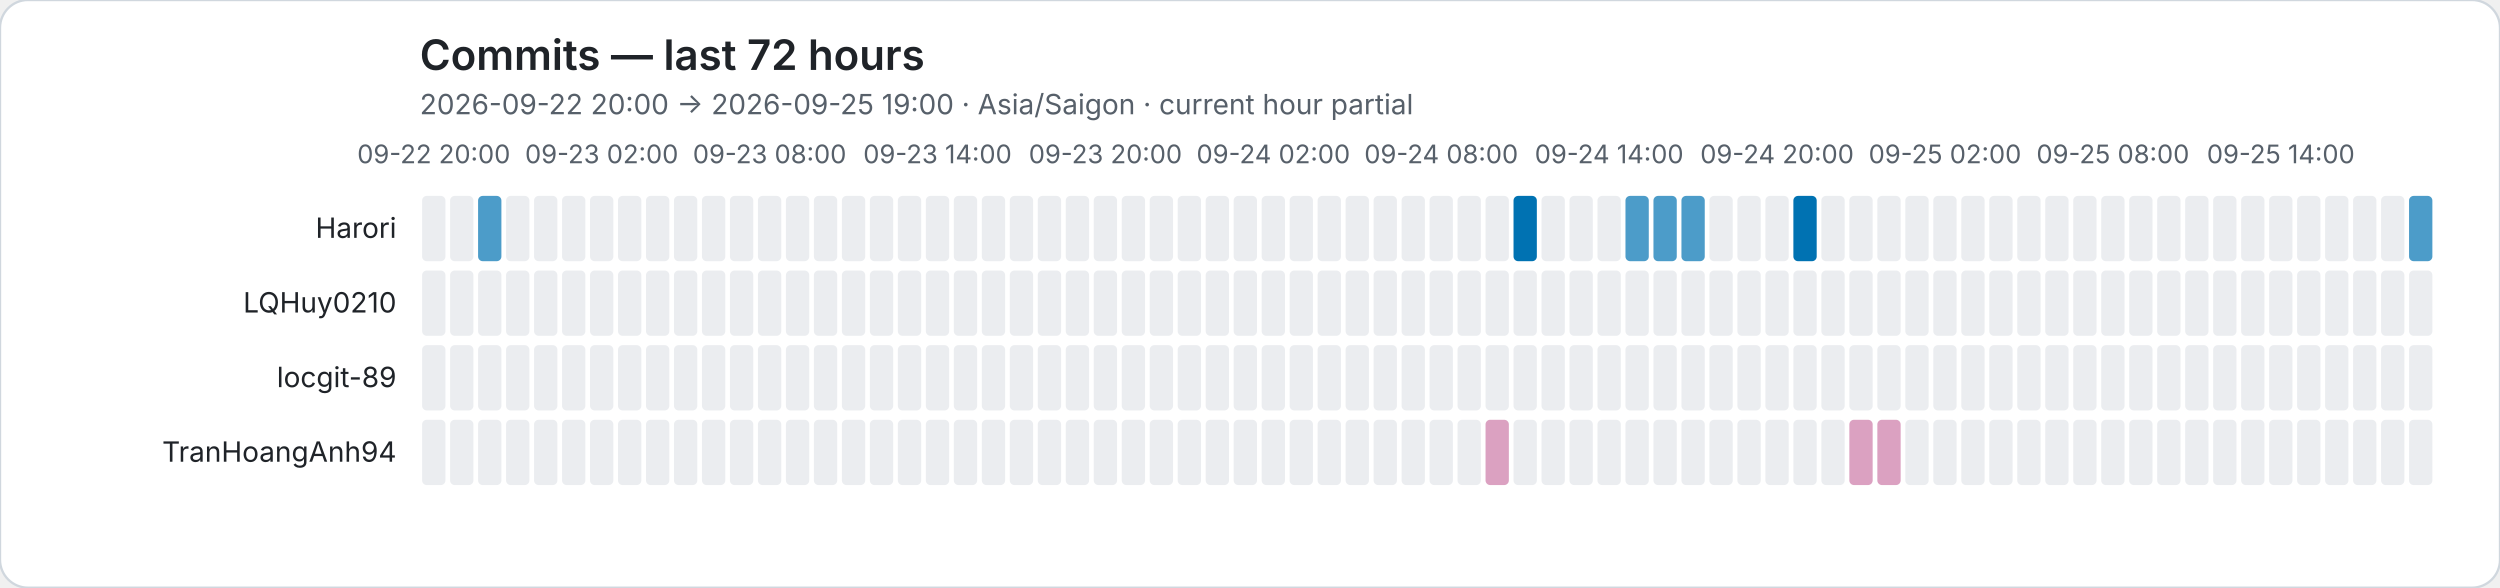
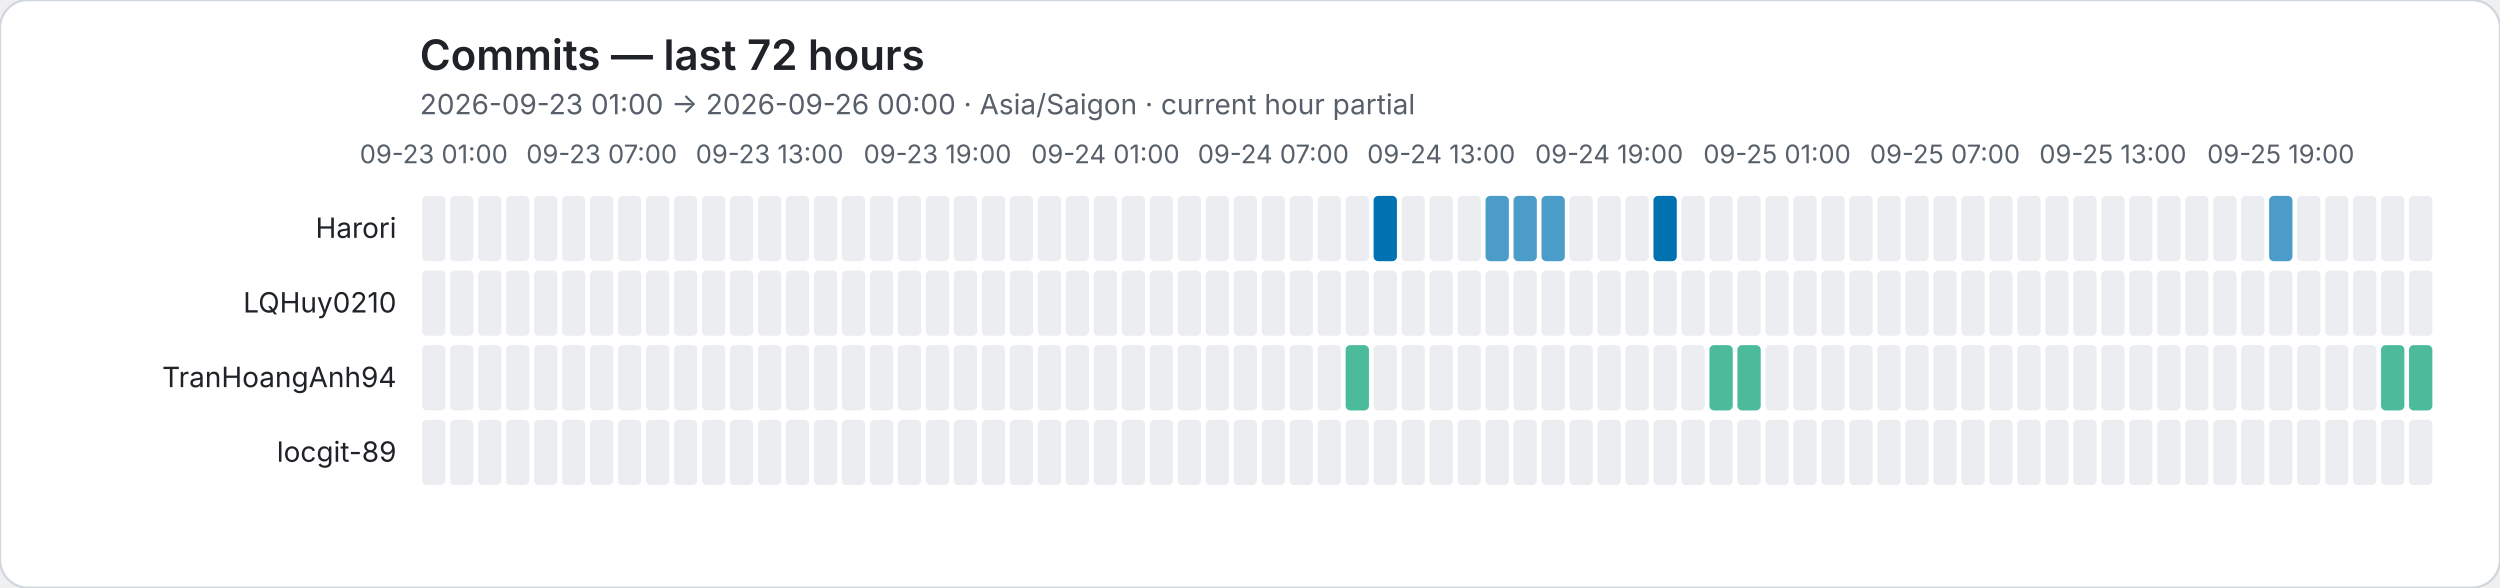
<svg xmlns="http://www.w3.org/2000/svg" role="img" viewBox="0 0 1072 252">
  <rect width="1072" height="252" rx="12" fill="#ffffff" stroke="#d0d7de" />
  <style>text{font-family:system-ui,-apple-system,BlinkMacSystemFont,"Segoe UI",sans-serif}.axis{fill:#57606a;font-size:11px}.heading{fill:#1f2328;font-size:18px;font-weight:600}.subheading{fill:#57606a;font-size:12px}.name{fill:#1f2328;font-size:12px}</style>
  <text class="heading" x="180" y="30">Commits — last 72 hours</text>
-   <text class="subheading" x="180" y="49">2026-09-22 20:00 → 2026-09-25 19:00 · Asia/Saigon · current hour partial</text>
-   <text class="axis" x="186" y="70" text-anchor="middle">09-22 20:00</text>
-   <text class="axis" x="258" y="70" text-anchor="middle">09-23 02:00</text>
-   <text class="axis" x="330" y="70" text-anchor="middle">09-23 08:00</text>
-   <text class="axis" x="402" y="70" text-anchor="middle">09-23 14:00</text>
-   <text class="axis" x="474" y="70" text-anchor="middle">09-23 20:00</text>
-   <text class="axis" x="546" y="70" text-anchor="middle">09-24 02:00</text>
-   <text class="axis" x="618" y="70" text-anchor="middle">09-24 08:00</text>
-   <text class="axis" x="690" y="70" text-anchor="middle">09-24 14:00</text>
-   <text class="axis" x="762" y="70" text-anchor="middle">09-24 20:00</text>
-   <text class="axis" x="834" y="70" text-anchor="middle">09-25 02:00</text>
-   <text class="axis" x="906" y="70" text-anchor="middle">09-25 08:00</text>
-   <text class="axis" x="978" y="70" text-anchor="middle">09-25 14:00</text>
+   <text class="subheading" x="180" y="49">2026-09-23 01:00 → 2026-09-26 00:00 · Asia/Saigon · current hour partial</text>
+   <text class="axis" x="186" y="70" text-anchor="middle">09-23 01:00</text>
+   <text class="axis" x="258" y="70" text-anchor="middle">09-23 07:00</text>
+   <text class="axis" x="330" y="70" text-anchor="middle">09-23 13:00</text>
+   <text class="axis" x="402" y="70" text-anchor="middle">09-23 19:00</text>
+   <text class="axis" x="474" y="70" text-anchor="middle">09-24 01:00</text>
+   <text class="axis" x="546" y="70" text-anchor="middle">09-24 07:00</text>
+   <text class="axis" x="618" y="70" text-anchor="middle">09-24 13:00</text>
+   <text class="axis" x="690" y="70" text-anchor="middle">09-24 19:00</text>
+   <text class="axis" x="762" y="70" text-anchor="middle">09-25 01:00</text>
+   <text class="axis" x="834" y="70" text-anchor="middle">09-25 07:00</text>
+   <text class="axis" x="906" y="70" text-anchor="middle">09-25 13:00</text>
+   <text class="axis" x="978" y="70" text-anchor="middle">09-25 19:00</text>
  <text class="name" x="170" y="102" text-anchor="end">Harori</text>
  <rect data-hour="0" x="181" y="84" width="10" height="28" rx="2" fill="#ebedf0" />
  <rect data-hour="1" x="193" y="84" width="10" height="28" rx="2" fill="#ebedf0" />
-   <rect data-hour="2" x="205" y="84" width="10" height="28" rx="2" fill="rgba(0, 114, 178, 0.70)" />
+   <rect data-hour="2" x="205" y="84" width="10" height="28" rx="2" fill="#ebedf0" />
  <rect data-hour="3" x="217" y="84" width="10" height="28" rx="2" fill="#ebedf0" />
  <rect data-hour="4" x="229" y="84" width="10" height="28" rx="2" fill="#ebedf0" />
  <rect data-hour="5" x="241" y="84" width="10" height="28" rx="2" fill="#ebedf0" />
  <rect data-hour="6" x="253" y="84" width="10" height="28" rx="2" fill="#ebedf0" />
  <rect data-hour="7" x="265" y="84" width="10" height="28" rx="2" fill="#ebedf0" />
  <rect data-hour="8" x="277" y="84" width="10" height="28" rx="2" fill="#ebedf0" />
  <rect data-hour="9" x="289" y="84" width="10" height="28" rx="2" fill="#ebedf0" />
  <rect data-hour="10" x="301" y="84" width="10" height="28" rx="2" fill="#ebedf0" />
  <rect data-hour="11" x="313" y="84" width="10" height="28" rx="2" fill="#ebedf0" />
  <rect data-hour="12" x="325" y="84" width="10" height="28" rx="2" fill="#ebedf0" />
  <rect data-hour="13" x="337" y="84" width="10" height="28" rx="2" fill="#ebedf0" />
  <rect data-hour="14" x="349" y="84" width="10" height="28" rx="2" fill="#ebedf0" />
  <rect data-hour="15" x="361" y="84" width="10" height="28" rx="2" fill="#ebedf0" />
  <rect data-hour="16" x="373" y="84" width="10" height="28" rx="2" fill="#ebedf0" />
  <rect data-hour="17" x="385" y="84" width="10" height="28" rx="2" fill="#ebedf0" />
  <rect data-hour="18" x="397" y="84" width="10" height="28" rx="2" fill="#ebedf0" />
  <rect data-hour="19" x="409" y="84" width="10" height="28" rx="2" fill="#ebedf0" />
  <rect data-hour="20" x="421" y="84" width="10" height="28" rx="2" fill="#ebedf0" />
  <rect data-hour="21" x="433" y="84" width="10" height="28" rx="2" fill="#ebedf0" />
  <rect data-hour="22" x="445" y="84" width="10" height="28" rx="2" fill="#ebedf0" />
  <rect data-hour="23" x="457" y="84" width="10" height="28" rx="2" fill="#ebedf0" />
  <rect data-hour="24" x="469" y="84" width="10" height="28" rx="2" fill="#ebedf0" />
  <rect data-hour="25" x="481" y="84" width="10" height="28" rx="2" fill="#ebedf0" />
  <rect data-hour="26" x="493" y="84" width="10" height="28" rx="2" fill="#ebedf0" />
  <rect data-hour="27" x="505" y="84" width="10" height="28" rx="2" fill="#ebedf0" />
  <rect data-hour="28" x="517" y="84" width="10" height="28" rx="2" fill="#ebedf0" />
  <rect data-hour="29" x="529" y="84" width="10" height="28" rx="2" fill="#ebedf0" />
  <rect data-hour="30" x="541" y="84" width="10" height="28" rx="2" fill="#ebedf0" />
  <rect data-hour="31" x="553" y="84" width="10" height="28" rx="2" fill="#ebedf0" />
  <rect data-hour="32" x="565" y="84" width="10" height="28" rx="2" fill="#ebedf0" />
  <rect data-hour="33" x="577" y="84" width="10" height="28" rx="2" fill="#ebedf0" />
-   <rect data-hour="34" x="589" y="84" width="10" height="28" rx="2" fill="#ebedf0" />
+   <rect data-hour="34" x="589" y="84" width="10" height="28" rx="2" fill="rgba(0, 114, 178, 1.00)" />
  <rect data-hour="35" x="601" y="84" width="10" height="28" rx="2" fill="#ebedf0" />
  <rect data-hour="36" x="613" y="84" width="10" height="28" rx="2" fill="#ebedf0" />
  <rect data-hour="37" x="625" y="84" width="10" height="28" rx="2" fill="#ebedf0" />
-   <rect data-hour="38" x="637" y="84" width="10" height="28" rx="2" fill="#ebedf0" />
-   <rect data-hour="39" x="649" y="84" width="10" height="28" rx="2" fill="rgba(0, 114, 178, 1.00)" />
-   <rect data-hour="40" x="661" y="84" width="10" height="28" rx="2" fill="#ebedf0" />
+   <rect data-hour="38" x="637" y="84" width="10" height="28" rx="2" fill="rgba(0, 114, 178, 0.70)" />
+   <rect data-hour="39" x="649" y="84" width="10" height="28" rx="2" fill="rgba(0, 114, 178, 0.70)" />
+   <rect data-hour="40" x="661" y="84" width="10" height="28" rx="2" fill="rgba(0, 114, 178, 0.70)" />
  <rect data-hour="41" x="673" y="84" width="10" height="28" rx="2" fill="#ebedf0" />
  <rect data-hour="42" x="685" y="84" width="10" height="28" rx="2" fill="#ebedf0" />
-   <rect data-hour="43" x="697" y="84" width="10" height="28" rx="2" fill="rgba(0, 114, 178, 0.70)" />
-   <rect data-hour="44" x="709" y="84" width="10" height="28" rx="2" fill="rgba(0, 114, 178, 0.70)" />
-   <rect data-hour="45" x="721" y="84" width="10" height="28" rx="2" fill="rgba(0, 114, 178, 0.70)" />
+   <rect data-hour="43" x="697" y="84" width="10" height="28" rx="2" fill="#ebedf0" />
+   <rect data-hour="44" x="709" y="84" width="10" height="28" rx="2" fill="rgba(0, 114, 178, 1.00)" />
+   <rect data-hour="45" x="721" y="84" width="10" height="28" rx="2" fill="#ebedf0" />
  <rect data-hour="46" x="733" y="84" width="10" height="28" rx="2" fill="#ebedf0" />
  <rect data-hour="47" x="745" y="84" width="10" height="28" rx="2" fill="#ebedf0" />
  <rect data-hour="48" x="757" y="84" width="10" height="28" rx="2" fill="#ebedf0" />
-   <rect data-hour="49" x="769" y="84" width="10" height="28" rx="2" fill="rgba(0, 114, 178, 1.00)" />
+   <rect data-hour="49" x="769" y="84" width="10" height="28" rx="2" fill="#ebedf0" />
  <rect data-hour="50" x="781" y="84" width="10" height="28" rx="2" fill="#ebedf0" />
  <rect data-hour="51" x="793" y="84" width="10" height="28" rx="2" fill="#ebedf0" />
  <rect data-hour="52" x="805" y="84" width="10" height="28" rx="2" fill="#ebedf0" />
  <rect data-hour="53" x="817" y="84" width="10" height="28" rx="2" fill="#ebedf0" />
  <rect data-hour="54" x="829" y="84" width="10" height="28" rx="2" fill="#ebedf0" />
  <rect data-hour="55" x="841" y="84" width="10" height="28" rx="2" fill="#ebedf0" />
  <rect data-hour="56" x="853" y="84" width="10" height="28" rx="2" fill="#ebedf0" />
  <rect data-hour="57" x="865" y="84" width="10" height="28" rx="2" fill="#ebedf0" />
  <rect data-hour="58" x="877" y="84" width="10" height="28" rx="2" fill="#ebedf0" />
  <rect data-hour="59" x="889" y="84" width="10" height="28" rx="2" fill="#ebedf0" />
  <rect data-hour="60" x="901" y="84" width="10" height="28" rx="2" fill="#ebedf0" />
  <rect data-hour="61" x="913" y="84" width="10" height="28" rx="2" fill="#ebedf0" />
  <rect data-hour="62" x="925" y="84" width="10" height="28" rx="2" fill="#ebedf0" />
  <rect data-hour="63" x="937" y="84" width="10" height="28" rx="2" fill="#ebedf0" />
  <rect data-hour="64" x="949" y="84" width="10" height="28" rx="2" fill="#ebedf0" />
  <rect data-hour="65" x="961" y="84" width="10" height="28" rx="2" fill="#ebedf0" />
-   <rect data-hour="66" x="973" y="84" width="10" height="28" rx="2" fill="#ebedf0" />
+   <rect data-hour="66" x="973" y="84" width="10" height="28" rx="2" fill="rgba(0, 114, 178, 0.70)" />
  <rect data-hour="67" x="985" y="84" width="10" height="28" rx="2" fill="#ebedf0" />
  <rect data-hour="68" x="997" y="84" width="10" height="28" rx="2" fill="#ebedf0" />
  <rect data-hour="69" x="1009" y="84" width="10" height="28" rx="2" fill="#ebedf0" />
  <rect data-hour="70" x="1021" y="84" width="10" height="28" rx="2" fill="#ebedf0" />
-   <rect data-hour="71" x="1033" y="84" width="10" height="28" rx="2" fill="rgba(0, 114, 178, 0.70)" />
+   <rect data-hour="71" x="1033" y="84" width="10" height="28" rx="2" fill="#ebedf0" />
  <text class="name" x="170" y="134" text-anchor="end">LQHuy0210</text>
  <rect data-hour="0" x="181" y="116" width="10" height="28" rx="2" fill="#ebedf0" />
  <rect data-hour="1" x="193" y="116" width="10" height="28" rx="2" fill="#ebedf0" />
  <rect data-hour="2" x="205" y="116" width="10" height="28" rx="2" fill="#ebedf0" />
  <rect data-hour="3" x="217" y="116" width="10" height="28" rx="2" fill="#ebedf0" />
  <rect data-hour="4" x="229" y="116" width="10" height="28" rx="2" fill="#ebedf0" />
  <rect data-hour="5" x="241" y="116" width="10" height="28" rx="2" fill="#ebedf0" />
  <rect data-hour="6" x="253" y="116" width="10" height="28" rx="2" fill="#ebedf0" />
  <rect data-hour="7" x="265" y="116" width="10" height="28" rx="2" fill="#ebedf0" />
  <rect data-hour="8" x="277" y="116" width="10" height="28" rx="2" fill="#ebedf0" />
  <rect data-hour="9" x="289" y="116" width="10" height="28" rx="2" fill="#ebedf0" />
  <rect data-hour="10" x="301" y="116" width="10" height="28" rx="2" fill="#ebedf0" />
  <rect data-hour="11" x="313" y="116" width="10" height="28" rx="2" fill="#ebedf0" />
  <rect data-hour="12" x="325" y="116" width="10" height="28" rx="2" fill="#ebedf0" />
  <rect data-hour="13" x="337" y="116" width="10" height="28" rx="2" fill="#ebedf0" />
  <rect data-hour="14" x="349" y="116" width="10" height="28" rx="2" fill="#ebedf0" />
  <rect data-hour="15" x="361" y="116" width="10" height="28" rx="2" fill="#ebedf0" />
  <rect data-hour="16" x="373" y="116" width="10" height="28" rx="2" fill="#ebedf0" />
  <rect data-hour="17" x="385" y="116" width="10" height="28" rx="2" fill="#ebedf0" />
  <rect data-hour="18" x="397" y="116" width="10" height="28" rx="2" fill="#ebedf0" />
  <rect data-hour="19" x="409" y="116" width="10" height="28" rx="2" fill="#ebedf0" />
  <rect data-hour="20" x="421" y="116" width="10" height="28" rx="2" fill="#ebedf0" />
  <rect data-hour="21" x="433" y="116" width="10" height="28" rx="2" fill="#ebedf0" />
  <rect data-hour="22" x="445" y="116" width="10" height="28" rx="2" fill="#ebedf0" />
  <rect data-hour="23" x="457" y="116" width="10" height="28" rx="2" fill="#ebedf0" />
  <rect data-hour="24" x="469" y="116" width="10" height="28" rx="2" fill="#ebedf0" />
  <rect data-hour="25" x="481" y="116" width="10" height="28" rx="2" fill="#ebedf0" />
  <rect data-hour="26" x="493" y="116" width="10" height="28" rx="2" fill="#ebedf0" />
  <rect data-hour="27" x="505" y="116" width="10" height="28" rx="2" fill="#ebedf0" />
  <rect data-hour="28" x="517" y="116" width="10" height="28" rx="2" fill="#ebedf0" />
  <rect data-hour="29" x="529" y="116" width="10" height="28" rx="2" fill="#ebedf0" />
  <rect data-hour="30" x="541" y="116" width="10" height="28" rx="2" fill="#ebedf0" />
  <rect data-hour="31" x="553" y="116" width="10" height="28" rx="2" fill="#ebedf0" />
  <rect data-hour="32" x="565" y="116" width="10" height="28" rx="2" fill="#ebedf0" />
  <rect data-hour="33" x="577" y="116" width="10" height="28" rx="2" fill="#ebedf0" />
  <rect data-hour="34" x="589" y="116" width="10" height="28" rx="2" fill="#ebedf0" />
  <rect data-hour="35" x="601" y="116" width="10" height="28" rx="2" fill="#ebedf0" />
  <rect data-hour="36" x="613" y="116" width="10" height="28" rx="2" fill="#ebedf0" />
  <rect data-hour="37" x="625" y="116" width="10" height="28" rx="2" fill="#ebedf0" />
  <rect data-hour="38" x="637" y="116" width="10" height="28" rx="2" fill="#ebedf0" />
  <rect data-hour="39" x="649" y="116" width="10" height="28" rx="2" fill="#ebedf0" />
  <rect data-hour="40" x="661" y="116" width="10" height="28" rx="2" fill="#ebedf0" />
  <rect data-hour="41" x="673" y="116" width="10" height="28" rx="2" fill="#ebedf0" />
  <rect data-hour="42" x="685" y="116" width="10" height="28" rx="2" fill="#ebedf0" />
  <rect data-hour="43" x="697" y="116" width="10" height="28" rx="2" fill="#ebedf0" />
  <rect data-hour="44" x="709" y="116" width="10" height="28" rx="2" fill="#ebedf0" />
  <rect data-hour="45" x="721" y="116" width="10" height="28" rx="2" fill="#ebedf0" />
  <rect data-hour="46" x="733" y="116" width="10" height="28" rx="2" fill="#ebedf0" />
  <rect data-hour="47" x="745" y="116" width="10" height="28" rx="2" fill="#ebedf0" />
  <rect data-hour="48" x="757" y="116" width="10" height="28" rx="2" fill="#ebedf0" />
  <rect data-hour="49" x="769" y="116" width="10" height="28" rx="2" fill="#ebedf0" />
  <rect data-hour="50" x="781" y="116" width="10" height="28" rx="2" fill="#ebedf0" />
  <rect data-hour="51" x="793" y="116" width="10" height="28" rx="2" fill="#ebedf0" />
  <rect data-hour="52" x="805" y="116" width="10" height="28" rx="2" fill="#ebedf0" />
  <rect data-hour="53" x="817" y="116" width="10" height="28" rx="2" fill="#ebedf0" />
  <rect data-hour="54" x="829" y="116" width="10" height="28" rx="2" fill="#ebedf0" />
  <rect data-hour="55" x="841" y="116" width="10" height="28" rx="2" fill="#ebedf0" />
  <rect data-hour="56" x="853" y="116" width="10" height="28" rx="2" fill="#ebedf0" />
  <rect data-hour="57" x="865" y="116" width="10" height="28" rx="2" fill="#ebedf0" />
  <rect data-hour="58" x="877" y="116" width="10" height="28" rx="2" fill="#ebedf0" />
  <rect data-hour="59" x="889" y="116" width="10" height="28" rx="2" fill="#ebedf0" />
  <rect data-hour="60" x="901" y="116" width="10" height="28" rx="2" fill="#ebedf0" />
  <rect data-hour="61" x="913" y="116" width="10" height="28" rx="2" fill="#ebedf0" />
  <rect data-hour="62" x="925" y="116" width="10" height="28" rx="2" fill="#ebedf0" />
  <rect data-hour="63" x="937" y="116" width="10" height="28" rx="2" fill="#ebedf0" />
  <rect data-hour="64" x="949" y="116" width="10" height="28" rx="2" fill="#ebedf0" />
  <rect data-hour="65" x="961" y="116" width="10" height="28" rx="2" fill="#ebedf0" />
  <rect data-hour="66" x="973" y="116" width="10" height="28" rx="2" fill="#ebedf0" />
  <rect data-hour="67" x="985" y="116" width="10" height="28" rx="2" fill="#ebedf0" />
  <rect data-hour="68" x="997" y="116" width="10" height="28" rx="2" fill="#ebedf0" />
  <rect data-hour="69" x="1009" y="116" width="10" height="28" rx="2" fill="#ebedf0" />
  <rect data-hour="70" x="1021" y="116" width="10" height="28" rx="2" fill="#ebedf0" />
  <rect data-hour="71" x="1033" y="116" width="10" height="28" rx="2" fill="#ebedf0" />
-   <text class="name" x="170" y="166" text-anchor="end">locgit-89</text>
+   <text class="name" x="170" y="166" text-anchor="end">TranHoangAnh94</text>
  <rect data-hour="0" x="181" y="148" width="10" height="28" rx="2" fill="#ebedf0" />
  <rect data-hour="1" x="193" y="148" width="10" height="28" rx="2" fill="#ebedf0" />
  <rect data-hour="2" x="205" y="148" width="10" height="28" rx="2" fill="#ebedf0" />
  <rect data-hour="3" x="217" y="148" width="10" height="28" rx="2" fill="#ebedf0" />
  <rect data-hour="4" x="229" y="148" width="10" height="28" rx="2" fill="#ebedf0" />
  <rect data-hour="5" x="241" y="148" width="10" height="28" rx="2" fill="#ebedf0" />
  <rect data-hour="6" x="253" y="148" width="10" height="28" rx="2" fill="#ebedf0" />
  <rect data-hour="7" x="265" y="148" width="10" height="28" rx="2" fill="#ebedf0" />
  <rect data-hour="8" x="277" y="148" width="10" height="28" rx="2" fill="#ebedf0" />
  <rect data-hour="9" x="289" y="148" width="10" height="28" rx="2" fill="#ebedf0" />
  <rect data-hour="10" x="301" y="148" width="10" height="28" rx="2" fill="#ebedf0" />
  <rect data-hour="11" x="313" y="148" width="10" height="28" rx="2" fill="#ebedf0" />
  <rect data-hour="12" x="325" y="148" width="10" height="28" rx="2" fill="#ebedf0" />
  <rect data-hour="13" x="337" y="148" width="10" height="28" rx="2" fill="#ebedf0" />
  <rect data-hour="14" x="349" y="148" width="10" height="28" rx="2" fill="#ebedf0" />
  <rect data-hour="15" x="361" y="148" width="10" height="28" rx="2" fill="#ebedf0" />
  <rect data-hour="16" x="373" y="148" width="10" height="28" rx="2" fill="#ebedf0" />
  <rect data-hour="17" x="385" y="148" width="10" height="28" rx="2" fill="#ebedf0" />
  <rect data-hour="18" x="397" y="148" width="10" height="28" rx="2" fill="#ebedf0" />
  <rect data-hour="19" x="409" y="148" width="10" height="28" rx="2" fill="#ebedf0" />
  <rect data-hour="20" x="421" y="148" width="10" height="28" rx="2" fill="#ebedf0" />
  <rect data-hour="21" x="433" y="148" width="10" height="28" rx="2" fill="#ebedf0" />
  <rect data-hour="22" x="445" y="148" width="10" height="28" rx="2" fill="#ebedf0" />
  <rect data-hour="23" x="457" y="148" width="10" height="28" rx="2" fill="#ebedf0" />
  <rect data-hour="24" x="469" y="148" width="10" height="28" rx="2" fill="#ebedf0" />
  <rect data-hour="25" x="481" y="148" width="10" height="28" rx="2" fill="#ebedf0" />
  <rect data-hour="26" x="493" y="148" width="10" height="28" rx="2" fill="#ebedf0" />
  <rect data-hour="27" x="505" y="148" width="10" height="28" rx="2" fill="#ebedf0" />
  <rect data-hour="28" x="517" y="148" width="10" height="28" rx="2" fill="#ebedf0" />
  <rect data-hour="29" x="529" y="148" width="10" height="28" rx="2" fill="#ebedf0" />
  <rect data-hour="30" x="541" y="148" width="10" height="28" rx="2" fill="#ebedf0" />
  <rect data-hour="31" x="553" y="148" width="10" height="28" rx="2" fill="#ebedf0" />
  <rect data-hour="32" x="565" y="148" width="10" height="28" rx="2" fill="#ebedf0" />
-   <rect data-hour="33" x="577" y="148" width="10" height="28" rx="2" fill="#ebedf0" />
+   <rect data-hour="33" x="577" y="148" width="10" height="28" rx="2" fill="rgba(0, 158, 115, 0.70)" />
  <rect data-hour="34" x="589" y="148" width="10" height="28" rx="2" fill="#ebedf0" />
  <rect data-hour="35" x="601" y="148" width="10" height="28" rx="2" fill="#ebedf0" />
  <rect data-hour="36" x="613" y="148" width="10" height="28" rx="2" fill="#ebedf0" />
  <rect data-hour="37" x="625" y="148" width="10" height="28" rx="2" fill="#ebedf0" />
  <rect data-hour="38" x="637" y="148" width="10" height="28" rx="2" fill="#ebedf0" />
  <rect data-hour="39" x="649" y="148" width="10" height="28" rx="2" fill="#ebedf0" />
  <rect data-hour="40" x="661" y="148" width="10" height="28" rx="2" fill="#ebedf0" />
  <rect data-hour="41" x="673" y="148" width="10" height="28" rx="2" fill="#ebedf0" />
  <rect data-hour="42" x="685" y="148" width="10" height="28" rx="2" fill="#ebedf0" />
  <rect data-hour="43" x="697" y="148" width="10" height="28" rx="2" fill="#ebedf0" />
  <rect data-hour="44" x="709" y="148" width="10" height="28" rx="2" fill="#ebedf0" />
  <rect data-hour="45" x="721" y="148" width="10" height="28" rx="2" fill="#ebedf0" />
-   <rect data-hour="46" x="733" y="148" width="10" height="28" rx="2" fill="#ebedf0" />
-   <rect data-hour="47" x="745" y="148" width="10" height="28" rx="2" fill="#ebedf0" />
+   <rect data-hour="46" x="733" y="148" width="10" height="28" rx="2" fill="rgba(0, 158, 115, 0.70)" />
+   <rect data-hour="47" x="745" y="148" width="10" height="28" rx="2" fill="rgba(0, 158, 115, 0.70)" />
  <rect data-hour="48" x="757" y="148" width="10" height="28" rx="2" fill="#ebedf0" />
  <rect data-hour="49" x="769" y="148" width="10" height="28" rx="2" fill="#ebedf0" />
  <rect data-hour="50" x="781" y="148" width="10" height="28" rx="2" fill="#ebedf0" />
  <rect data-hour="51" x="793" y="148" width="10" height="28" rx="2" fill="#ebedf0" />
  <rect data-hour="52" x="805" y="148" width="10" height="28" rx="2" fill="#ebedf0" />
  <rect data-hour="53" x="817" y="148" width="10" height="28" rx="2" fill="#ebedf0" />
  <rect data-hour="54" x="829" y="148" width="10" height="28" rx="2" fill="#ebedf0" />
  <rect data-hour="55" x="841" y="148" width="10" height="28" rx="2" fill="#ebedf0" />
  <rect data-hour="56" x="853" y="148" width="10" height="28" rx="2" fill="#ebedf0" />
  <rect data-hour="57" x="865" y="148" width="10" height="28" rx="2" fill="#ebedf0" />
  <rect data-hour="58" x="877" y="148" width="10" height="28" rx="2" fill="#ebedf0" />
  <rect data-hour="59" x="889" y="148" width="10" height="28" rx="2" fill="#ebedf0" />
  <rect data-hour="60" x="901" y="148" width="10" height="28" rx="2" fill="#ebedf0" />
  <rect data-hour="61" x="913" y="148" width="10" height="28" rx="2" fill="#ebedf0" />
  <rect data-hour="62" x="925" y="148" width="10" height="28" rx="2" fill="#ebedf0" />
  <rect data-hour="63" x="937" y="148" width="10" height="28" rx="2" fill="#ebedf0" />
  <rect data-hour="64" x="949" y="148" width="10" height="28" rx="2" fill="#ebedf0" />
  <rect data-hour="65" x="961" y="148" width="10" height="28" rx="2" fill="#ebedf0" />
  <rect data-hour="66" x="973" y="148" width="10" height="28" rx="2" fill="#ebedf0" />
  <rect data-hour="67" x="985" y="148" width="10" height="28" rx="2" fill="#ebedf0" />
  <rect data-hour="68" x="997" y="148" width="10" height="28" rx="2" fill="#ebedf0" />
  <rect data-hour="69" x="1009" y="148" width="10" height="28" rx="2" fill="#ebedf0" />
-   <rect data-hour="70" x="1021" y="148" width="10" height="28" rx="2" fill="#ebedf0" />
-   <rect data-hour="71" x="1033" y="148" width="10" height="28" rx="2" fill="#ebedf0" />
-   <text class="name" x="170" y="198" text-anchor="end">TranHoangAnh94</text>
+   <rect data-hour="70" x="1021" y="148" width="10" height="28" rx="2" fill="rgba(0, 158, 115, 0.70)" />
+   <rect data-hour="71" x="1033" y="148" width="10" height="28" rx="2" fill="rgba(0, 158, 115, 0.70)" />
+   <text class="name" x="170" y="198" text-anchor="end">locgit-89</text>
  <rect data-hour="0" x="181" y="180" width="10" height="28" rx="2" fill="#ebedf0" />
  <rect data-hour="1" x="193" y="180" width="10" height="28" rx="2" fill="#ebedf0" />
  <rect data-hour="2" x="205" y="180" width="10" height="28" rx="2" fill="#ebedf0" />
  <rect data-hour="3" x="217" y="180" width="10" height="28" rx="2" fill="#ebedf0" />
  <rect data-hour="4" x="229" y="180" width="10" height="28" rx="2" fill="#ebedf0" />
  <rect data-hour="5" x="241" y="180" width="10" height="28" rx="2" fill="#ebedf0" />
  <rect data-hour="6" x="253" y="180" width="10" height="28" rx="2" fill="#ebedf0" />
  <rect data-hour="7" x="265" y="180" width="10" height="28" rx="2" fill="#ebedf0" />
  <rect data-hour="8" x="277" y="180" width="10" height="28" rx="2" fill="#ebedf0" />
  <rect data-hour="9" x="289" y="180" width="10" height="28" rx="2" fill="#ebedf0" />
  <rect data-hour="10" x="301" y="180" width="10" height="28" rx="2" fill="#ebedf0" />
  <rect data-hour="11" x="313" y="180" width="10" height="28" rx="2" fill="#ebedf0" />
  <rect data-hour="12" x="325" y="180" width="10" height="28" rx="2" fill="#ebedf0" />
  <rect data-hour="13" x="337" y="180" width="10" height="28" rx="2" fill="#ebedf0" />
  <rect data-hour="14" x="349" y="180" width="10" height="28" rx="2" fill="#ebedf0" />
  <rect data-hour="15" x="361" y="180" width="10" height="28" rx="2" fill="#ebedf0" />
  <rect data-hour="16" x="373" y="180" width="10" height="28" rx="2" fill="#ebedf0" />
  <rect data-hour="17" x="385" y="180" width="10" height="28" rx="2" fill="#ebedf0" />
  <rect data-hour="18" x="397" y="180" width="10" height="28" rx="2" fill="#ebedf0" />
  <rect data-hour="19" x="409" y="180" width="10" height="28" rx="2" fill="#ebedf0" />
  <rect data-hour="20" x="421" y="180" width="10" height="28" rx="2" fill="#ebedf0" />
  <rect data-hour="21" x="433" y="180" width="10" height="28" rx="2" fill="#ebedf0" />
  <rect data-hour="22" x="445" y="180" width="10" height="28" rx="2" fill="#ebedf0" />
  <rect data-hour="23" x="457" y="180" width="10" height="28" rx="2" fill="#ebedf0" />
  <rect data-hour="24" x="469" y="180" width="10" height="28" rx="2" fill="#ebedf0" />
  <rect data-hour="25" x="481" y="180" width="10" height="28" rx="2" fill="#ebedf0" />
  <rect data-hour="26" x="493" y="180" width="10" height="28" rx="2" fill="#ebedf0" />
  <rect data-hour="27" x="505" y="180" width="10" height="28" rx="2" fill="#ebedf0" />
  <rect data-hour="28" x="517" y="180" width="10" height="28" rx="2" fill="#ebedf0" />
  <rect data-hour="29" x="529" y="180" width="10" height="28" rx="2" fill="#ebedf0" />
  <rect data-hour="30" x="541" y="180" width="10" height="28" rx="2" fill="#ebedf0" />
  <rect data-hour="31" x="553" y="180" width="10" height="28" rx="2" fill="#ebedf0" />
  <rect data-hour="32" x="565" y="180" width="10" height="28" rx="2" fill="#ebedf0" />
  <rect data-hour="33" x="577" y="180" width="10" height="28" rx="2" fill="#ebedf0" />
  <rect data-hour="34" x="589" y="180" width="10" height="28" rx="2" fill="#ebedf0" />
  <rect data-hour="35" x="601" y="180" width="10" height="28" rx="2" fill="#ebedf0" />
  <rect data-hour="36" x="613" y="180" width="10" height="28" rx="2" fill="#ebedf0" />
  <rect data-hour="37" x="625" y="180" width="10" height="28" rx="2" fill="#ebedf0" />
-   <rect data-hour="38" x="637" y="180" width="10" height="28" rx="2" fill="rgba(204, 121, 167, 0.70)" />
+   <rect data-hour="38" x="637" y="180" width="10" height="28" rx="2" fill="#ebedf0" />
  <rect data-hour="39" x="649" y="180" width="10" height="28" rx="2" fill="#ebedf0" />
  <rect data-hour="40" x="661" y="180" width="10" height="28" rx="2" fill="#ebedf0" />
  <rect data-hour="41" x="673" y="180" width="10" height="28" rx="2" fill="#ebedf0" />
  <rect data-hour="42" x="685" y="180" width="10" height="28" rx="2" fill="#ebedf0" />
  <rect data-hour="43" x="697" y="180" width="10" height="28" rx="2" fill="#ebedf0" />
  <rect data-hour="44" x="709" y="180" width="10" height="28" rx="2" fill="#ebedf0" />
  <rect data-hour="45" x="721" y="180" width="10" height="28" rx="2" fill="#ebedf0" />
  <rect data-hour="46" x="733" y="180" width="10" height="28" rx="2" fill="#ebedf0" />
  <rect data-hour="47" x="745" y="180" width="10" height="28" rx="2" fill="#ebedf0" />
  <rect data-hour="48" x="757" y="180" width="10" height="28" rx="2" fill="#ebedf0" />
  <rect data-hour="49" x="769" y="180" width="10" height="28" rx="2" fill="#ebedf0" />
  <rect data-hour="50" x="781" y="180" width="10" height="28" rx="2" fill="#ebedf0" />
-   <rect data-hour="51" x="793" y="180" width="10" height="28" rx="2" fill="rgba(204, 121, 167, 0.70)" />
-   <rect data-hour="52" x="805" y="180" width="10" height="28" rx="2" fill="rgba(204, 121, 167, 0.70)" />
+   <rect data-hour="51" x="793" y="180" width="10" height="28" rx="2" fill="#ebedf0" />
+   <rect data-hour="52" x="805" y="180" width="10" height="28" rx="2" fill="#ebedf0" />
  <rect data-hour="53" x="817" y="180" width="10" height="28" rx="2" fill="#ebedf0" />
  <rect data-hour="54" x="829" y="180" width="10" height="28" rx="2" fill="#ebedf0" />
  <rect data-hour="55" x="841" y="180" width="10" height="28" rx="2" fill="#ebedf0" />
  <rect data-hour="56" x="853" y="180" width="10" height="28" rx="2" fill="#ebedf0" />
  <rect data-hour="57" x="865" y="180" width="10" height="28" rx="2" fill="#ebedf0" />
  <rect data-hour="58" x="877" y="180" width="10" height="28" rx="2" fill="#ebedf0" />
  <rect data-hour="59" x="889" y="180" width="10" height="28" rx="2" fill="#ebedf0" />
  <rect data-hour="60" x="901" y="180" width="10" height="28" rx="2" fill="#ebedf0" />
  <rect data-hour="61" x="913" y="180" width="10" height="28" rx="2" fill="#ebedf0" />
  <rect data-hour="62" x="925" y="180" width="10" height="28" rx="2" fill="#ebedf0" />
  <rect data-hour="63" x="937" y="180" width="10" height="28" rx="2" fill="#ebedf0" />
  <rect data-hour="64" x="949" y="180" width="10" height="28" rx="2" fill="#ebedf0" />
  <rect data-hour="65" x="961" y="180" width="10" height="28" rx="2" fill="#ebedf0" />
  <rect data-hour="66" x="973" y="180" width="10" height="28" rx="2" fill="#ebedf0" />
  <rect data-hour="67" x="985" y="180" width="10" height="28" rx="2" fill="#ebedf0" />
  <rect data-hour="68" x="997" y="180" width="10" height="28" rx="2" fill="#ebedf0" />
  <rect data-hour="69" x="1009" y="180" width="10" height="28" rx="2" fill="#ebedf0" />
  <rect data-hour="70" x="1021" y="180" width="10" height="28" rx="2" fill="#ebedf0" />
  <rect data-hour="71" x="1033" y="180" width="10" height="28" rx="2" fill="#ebedf0" />
</svg>
